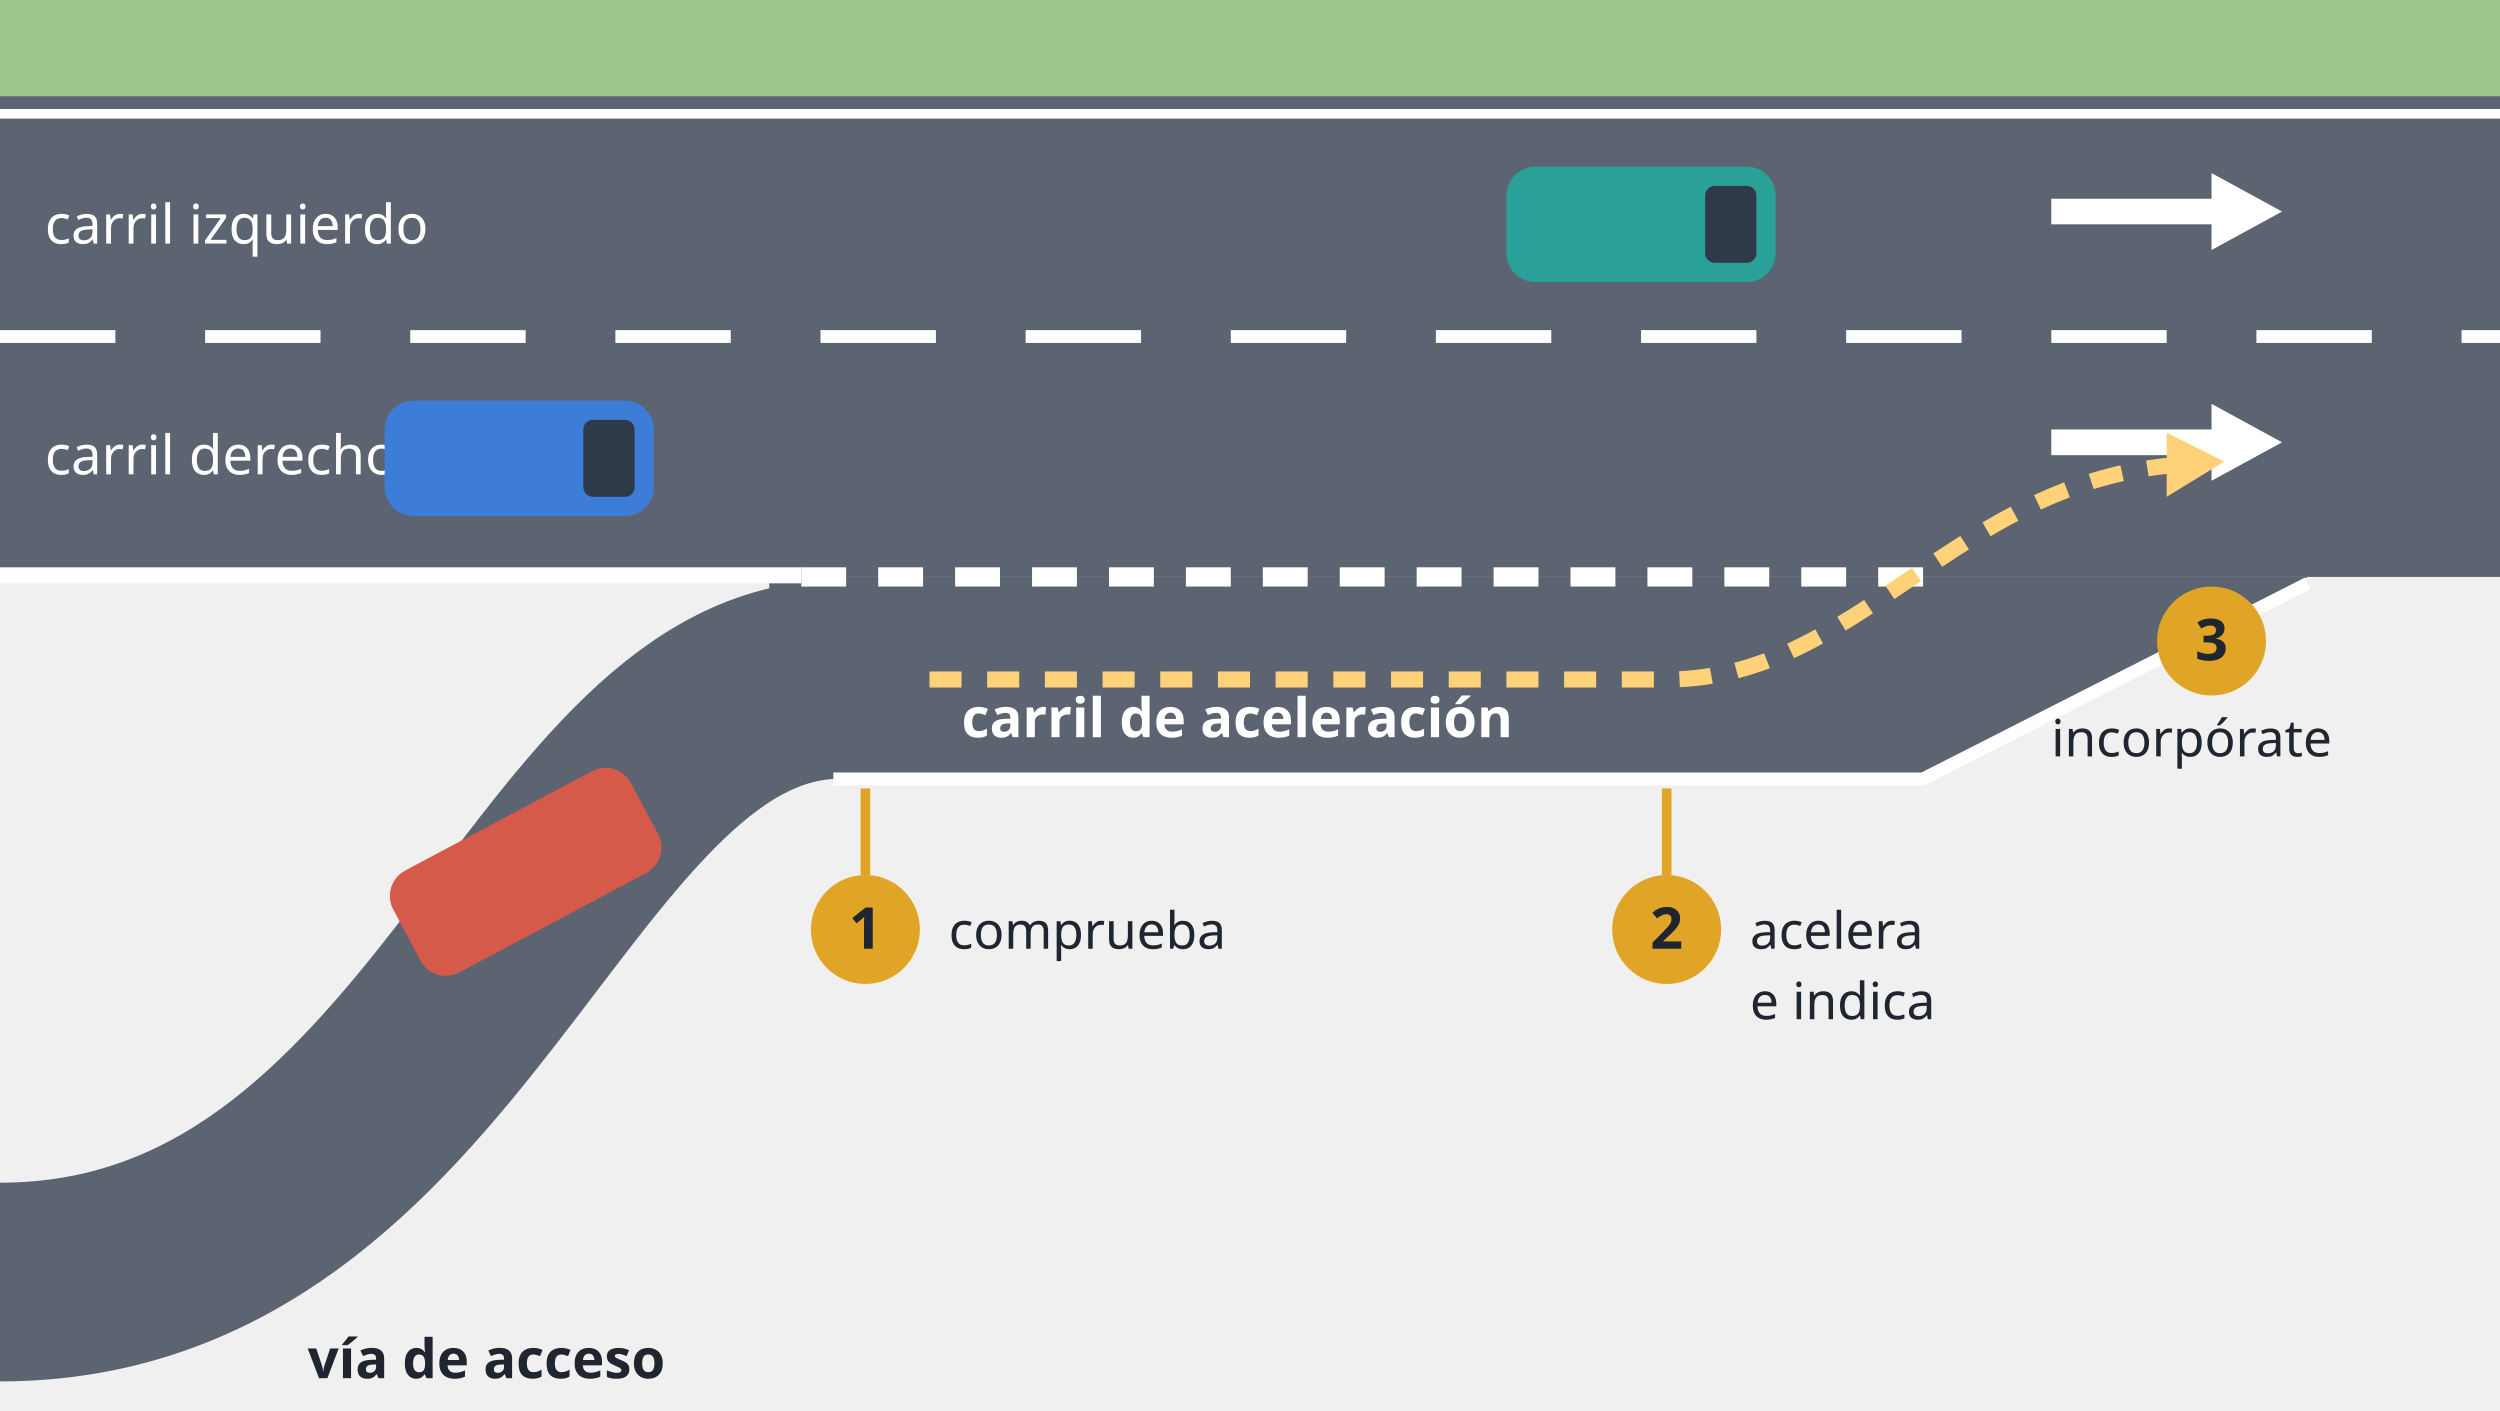
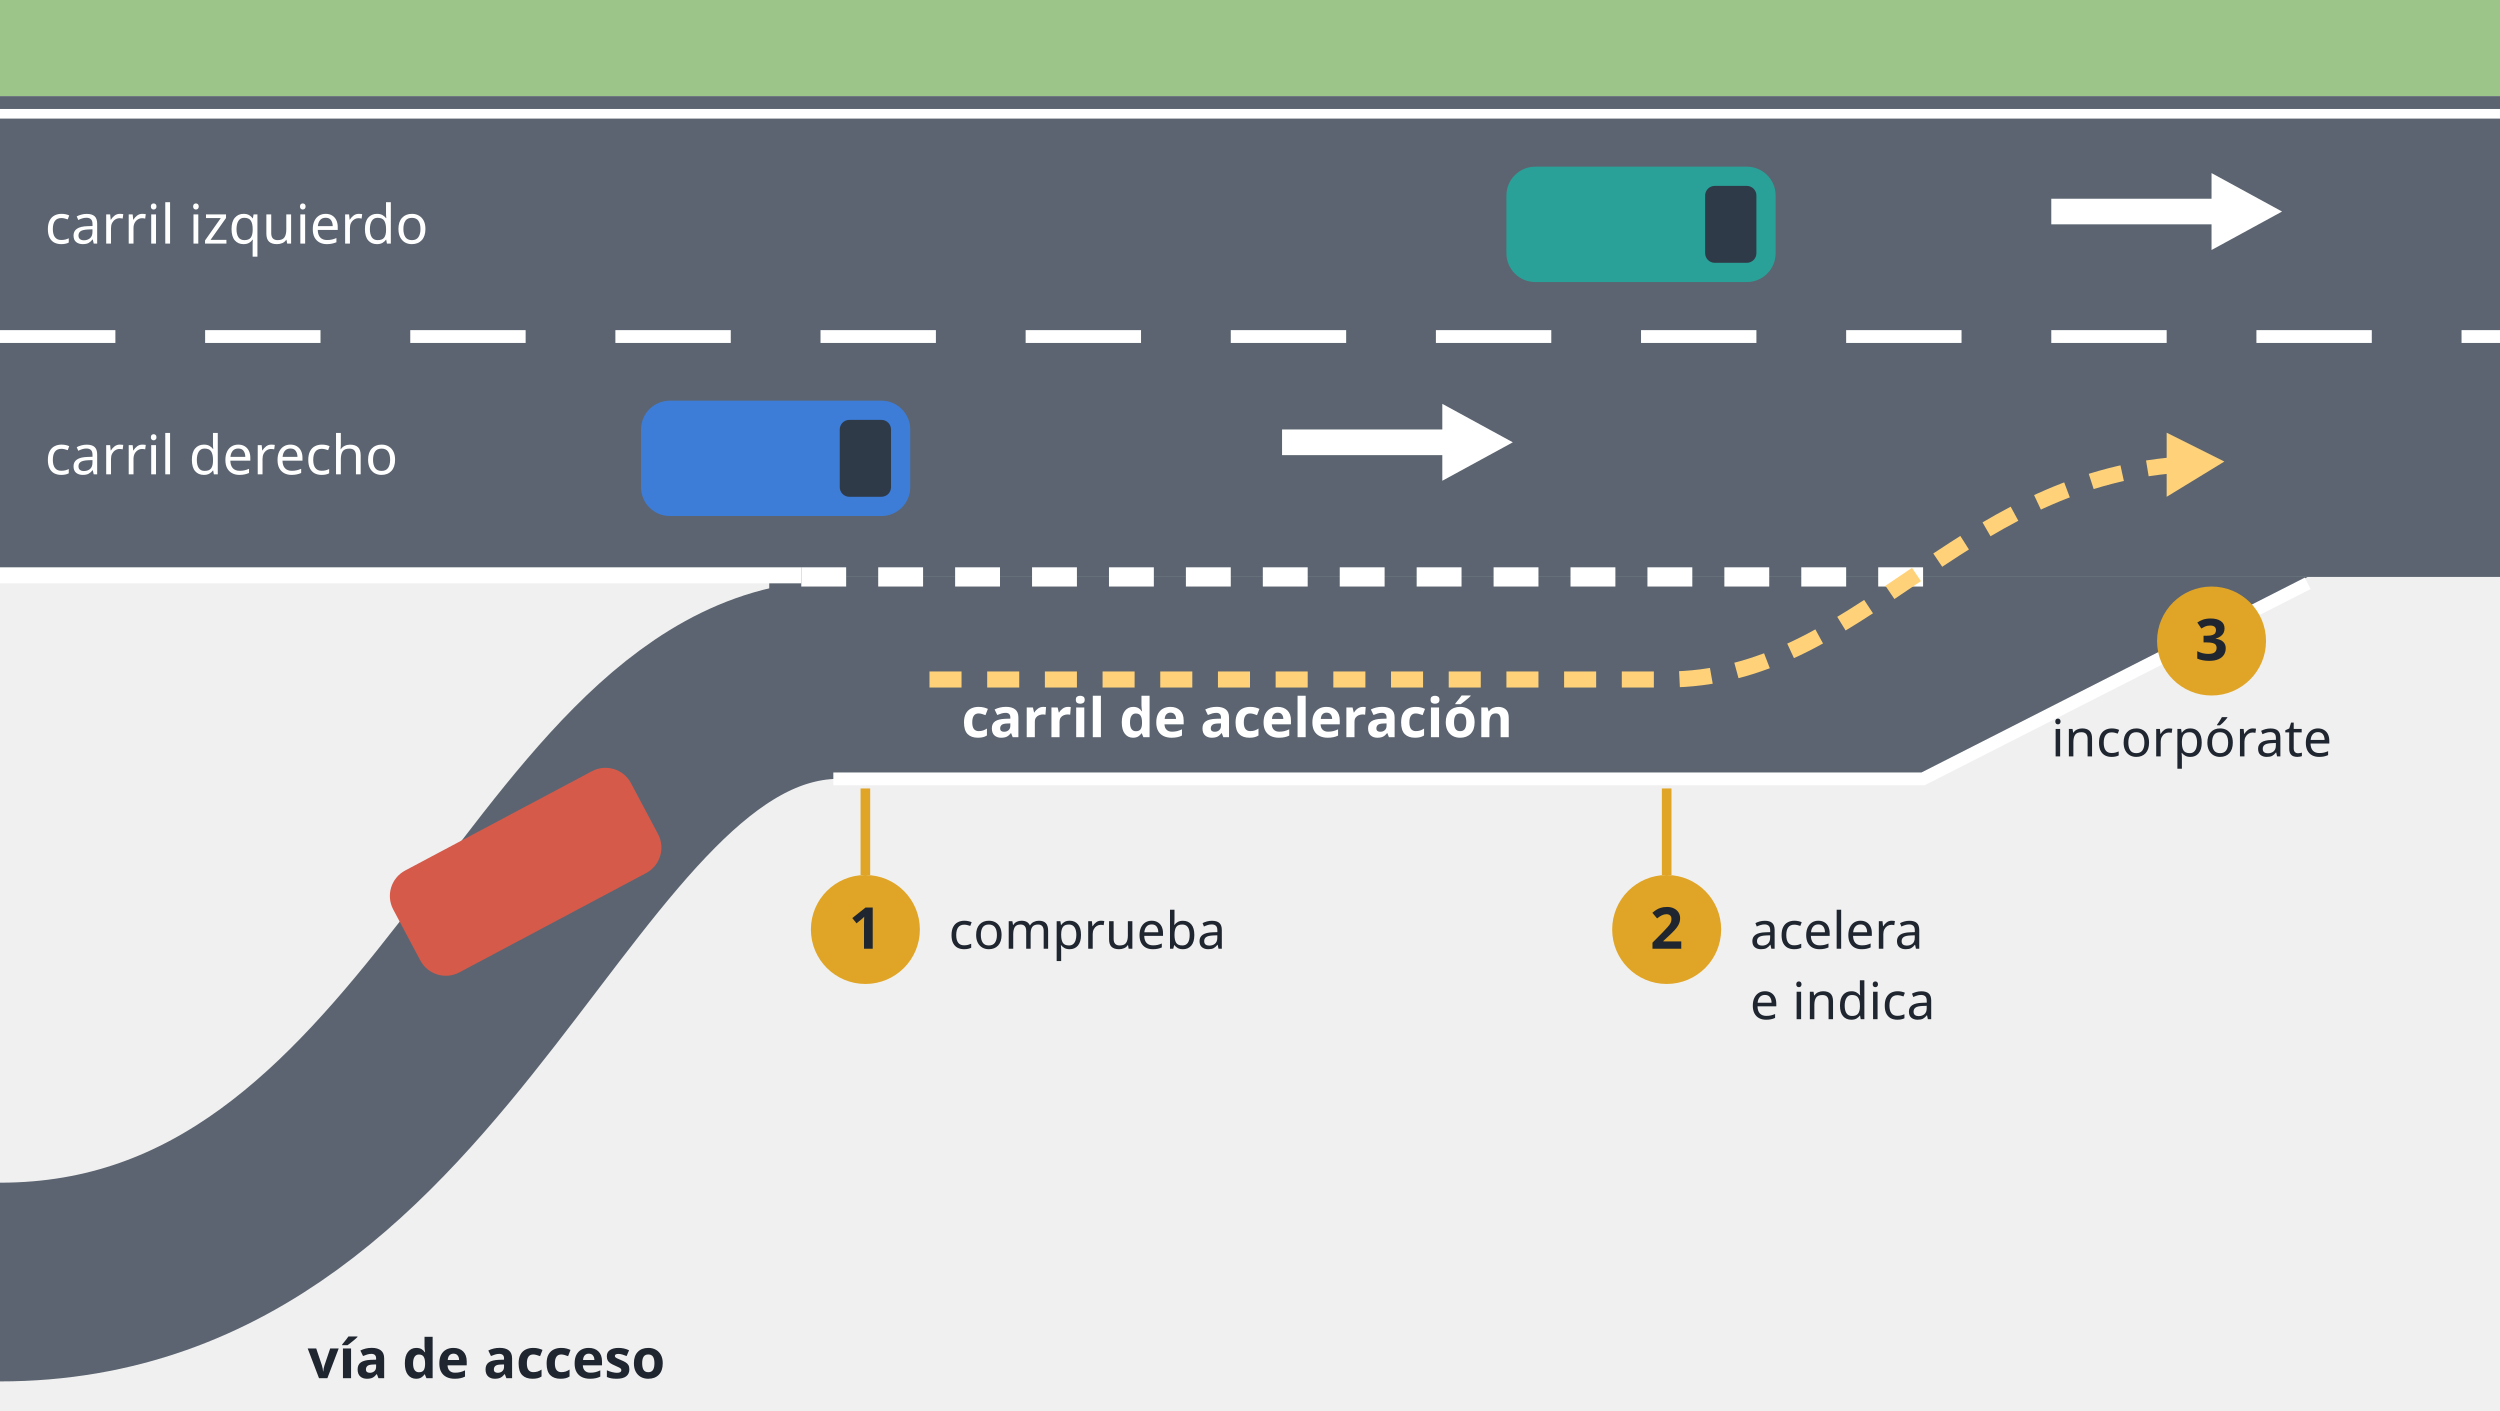
<svg xmlns="http://www.w3.org/2000/svg" viewBox="0 0 780 440" width="780" height="440" font-family="sans-serif">
  <rect x="0" y="0" width="780" height="30" fill="#9cc58a" />
  <rect x="0" y="30" width="780" height="150" fill="#5b6470" />
  <rect x="0" y="34" width="780" height="3" fill="#ffffff" />
  <line x1="0" y1="105" x2="780" y2="105" stroke="#ffffff" stroke-width="4" stroke-dasharray="36 28" />
  <path d="M0 400 C 140 400, 170 215, 260 212" stroke="#5b6470" stroke-width="62" fill="none" />
  <path d="M240 180 L600 180 L720 180 L600 243 L240 243 Z" fill="#5b6470" />
  <line x1="250" y1="180" x2="610" y2="180" stroke="#ffffff" stroke-width="6" stroke-dasharray="14 10" />
  <rect x="0" y="177" width="250" height="5" fill="#ffffff" />
  <path d="M260 243 L600 243 L720 182" stroke="#ffffff" stroke-width="4" fill="none" />
  <g font-size="17" fill="#ffffff">
    <text x="14" y="76">carril izquierdo</text>
    <text x="14" y="148">carril derecho</text>
  </g>
  <text x="300" y="230" font-size="17" fill="#ffffff" font-weight="bold">carril de aceleración</text>
  <text x="96" y="430" font-size="17" fill="#1f2630" font-weight="bold">vía de acceso</text>
-   <rect x="120" y="125" width="84" height="36" rx="9" fill="#3d7dd8" />
-   <rect x="182" y="131" width="16" height="24" rx="3" fill="#2f3a48" />
+   <rect x="200" y="125" width="84" height="36" rx="9" fill="#3d7dd8" />
+   <rect x="262" y="131" width="16" height="24" rx="3" fill="#2f3a48" />
  <rect x="470" y="52" width="84" height="36" rx="9" fill="#2aa198" />
  <rect x="532" y="58" width="16" height="24" rx="3" fill="#2f3a48" />
  <g fill="#ffffff">
    <path d="M640 62 h50 v-8 l22 12 l-22 12 v-8 h-50 z" />
-     <path d="M640 134 h50 v-8 l22 12 l-22 12 v-8 h-50 z" />
+     <path d="M400 134 h50 v-8 l22 12 l-22 12 v-8 h-50 z" />
  </g>
  <rect x="262" y="194" width="84" height="36" rx="9" fill="#d65a4a" transform="translate(-140 60) rotate(-28 304 212)" />
  <path d="M290 212 L520 212 C 580 212, 610 150, 680 145" stroke="#ffd27a" stroke-width="5" fill="none" stroke-dasharray="10 8" />
  <path d="M694 144 l-18 -9 v20 z" fill="#ffd27a" />
  <g font-size="18" font-weight="bold" text-anchor="middle">
    <circle cx="270" cy="290" r="17" fill="#e0a526" />
    <text x="270" y="296" fill="#1f2630">1</text>
    <circle cx="520" cy="290" r="17" fill="#e0a526" />
    <text x="520" y="296" fill="#1f2630">2</text>
    <circle cx="690" cy="200" r="17" fill="#e0a526" />
    <text x="690" y="206" fill="#1f2630">3</text>
  </g>
  <line x1="270" y1="273" x2="270" y2="246" stroke="#e0a526" stroke-width="3" />
  <line x1="520" y1="273" x2="520" y2="246" stroke="#e0a526" stroke-width="3" />
  <g font-size="16" fill="#1f2630">
    <text x="296" y="296">comprueba</text>
    <text x="546" y="296">acelera</text>
    <text x="546" y="318">e indica</text>
    <text x="640" y="236">incorpórate</text>
  </g>
</svg>
